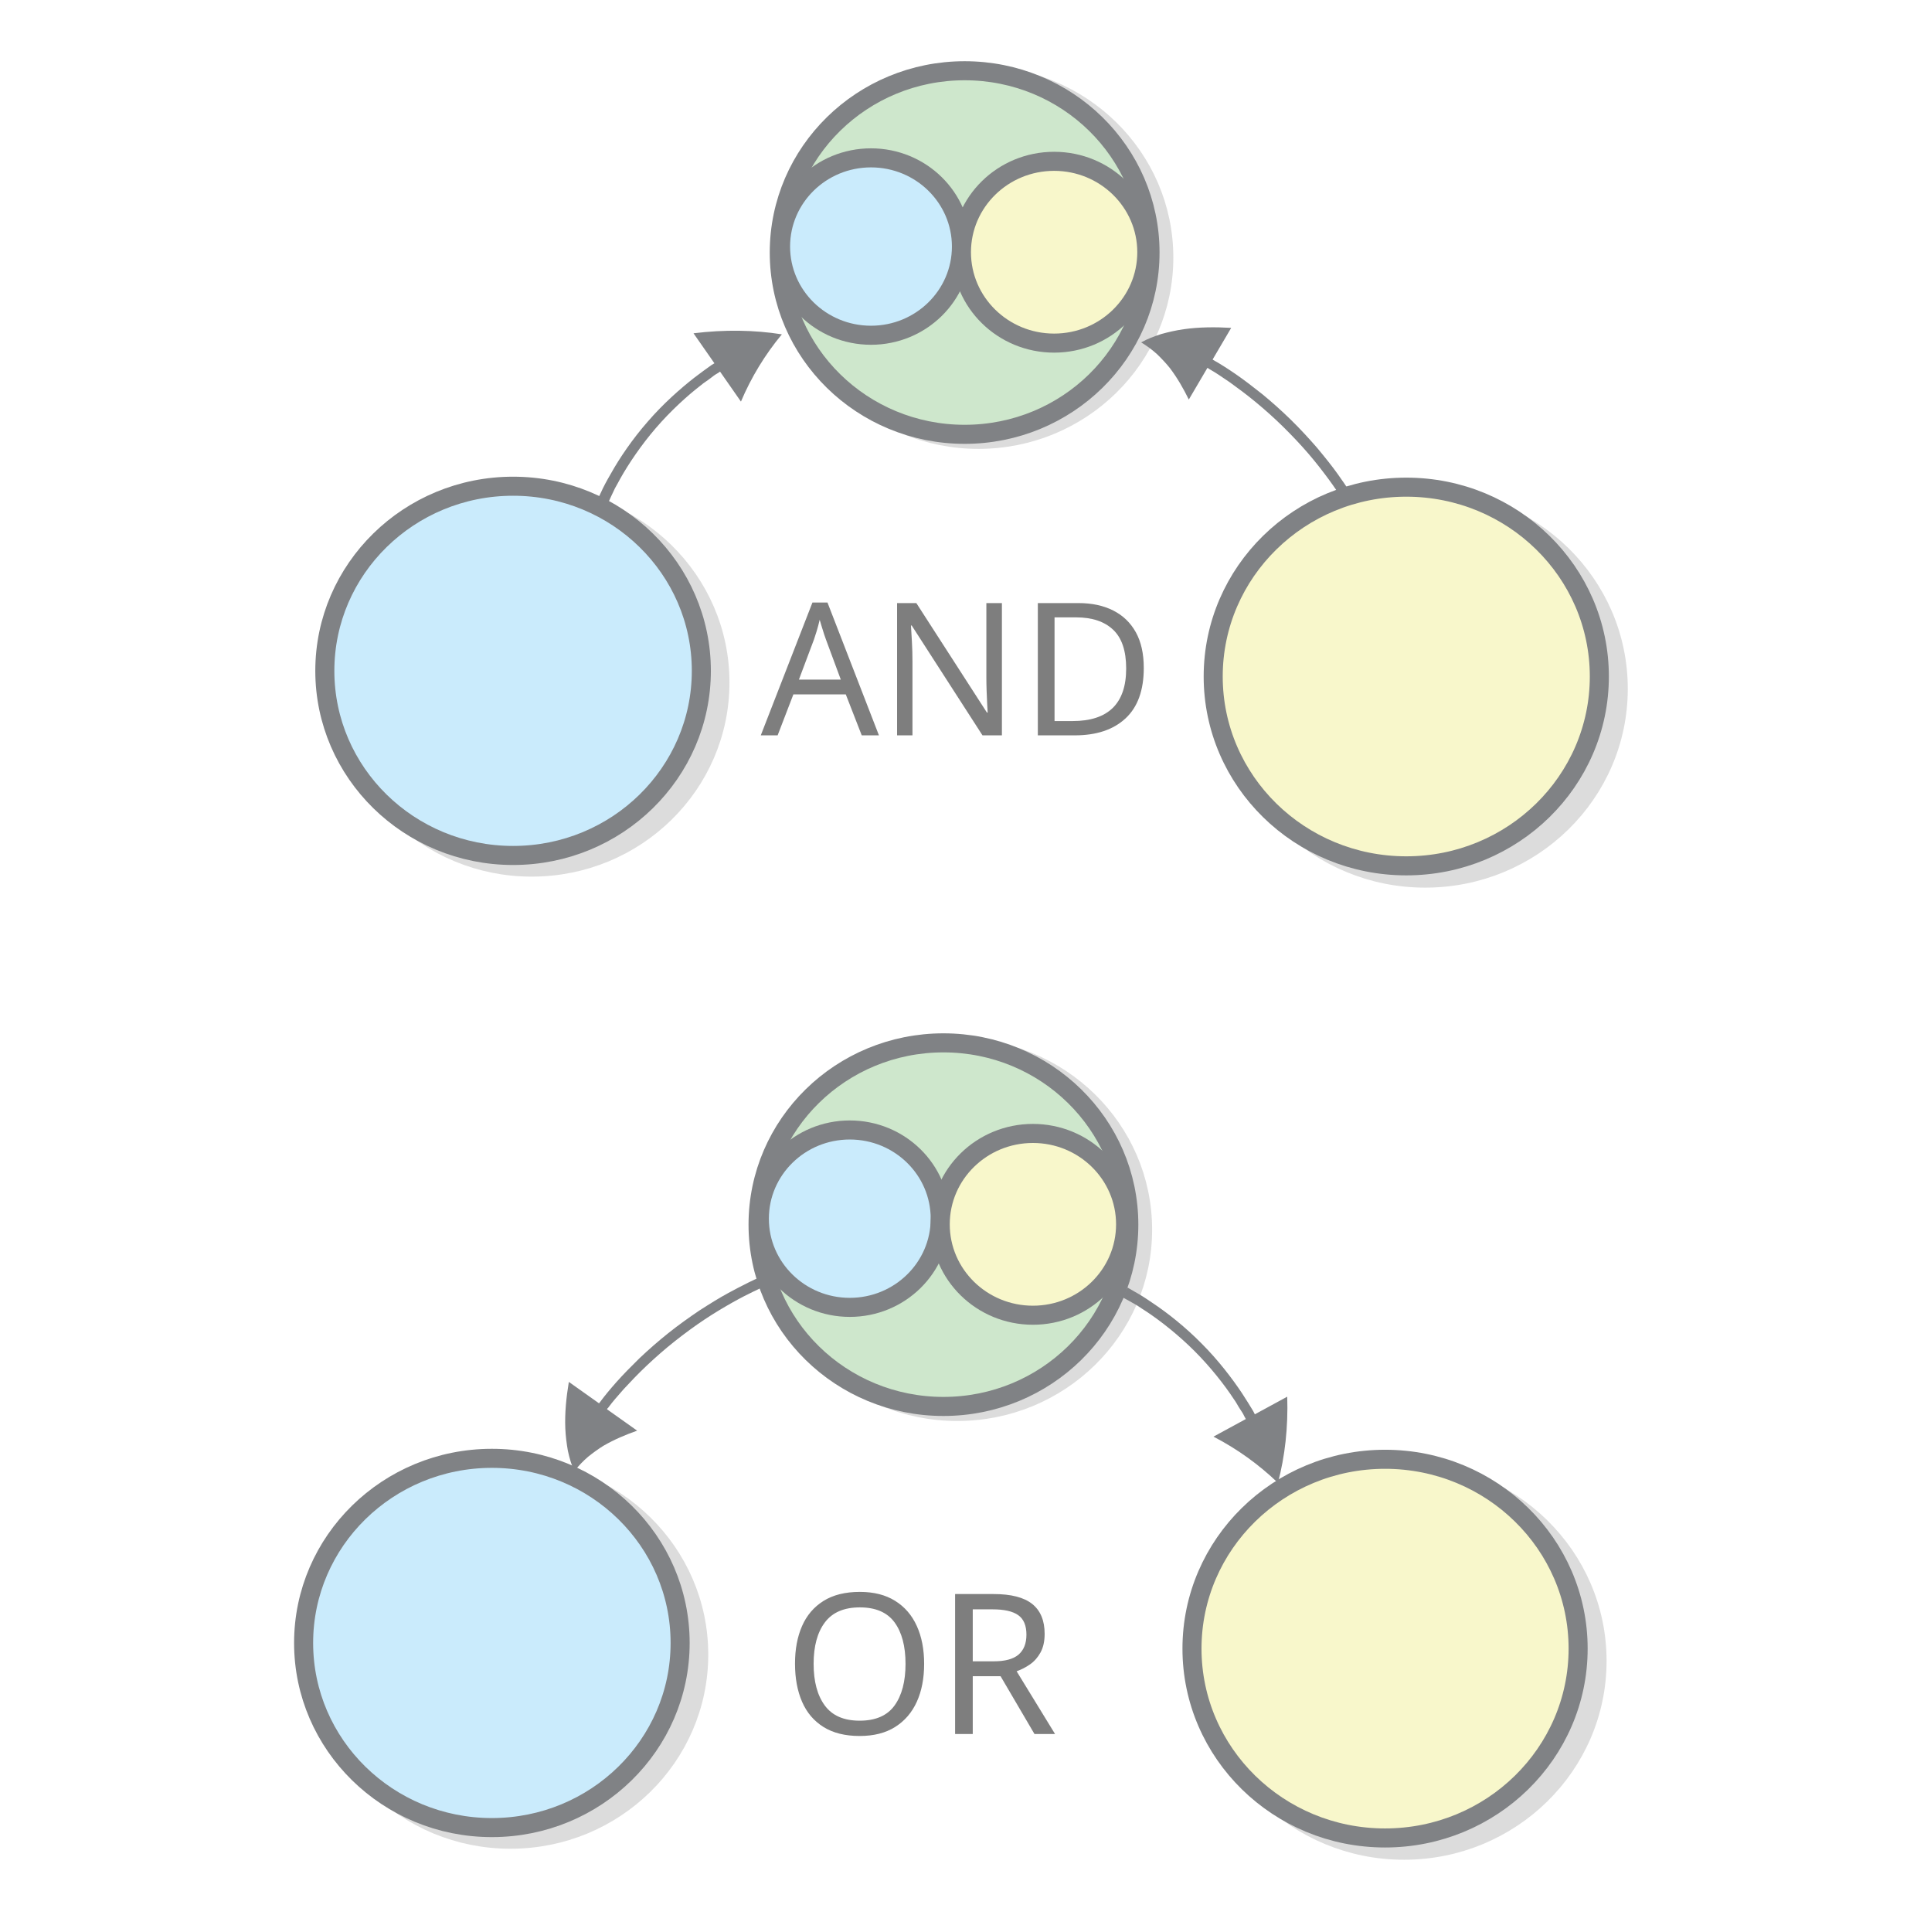
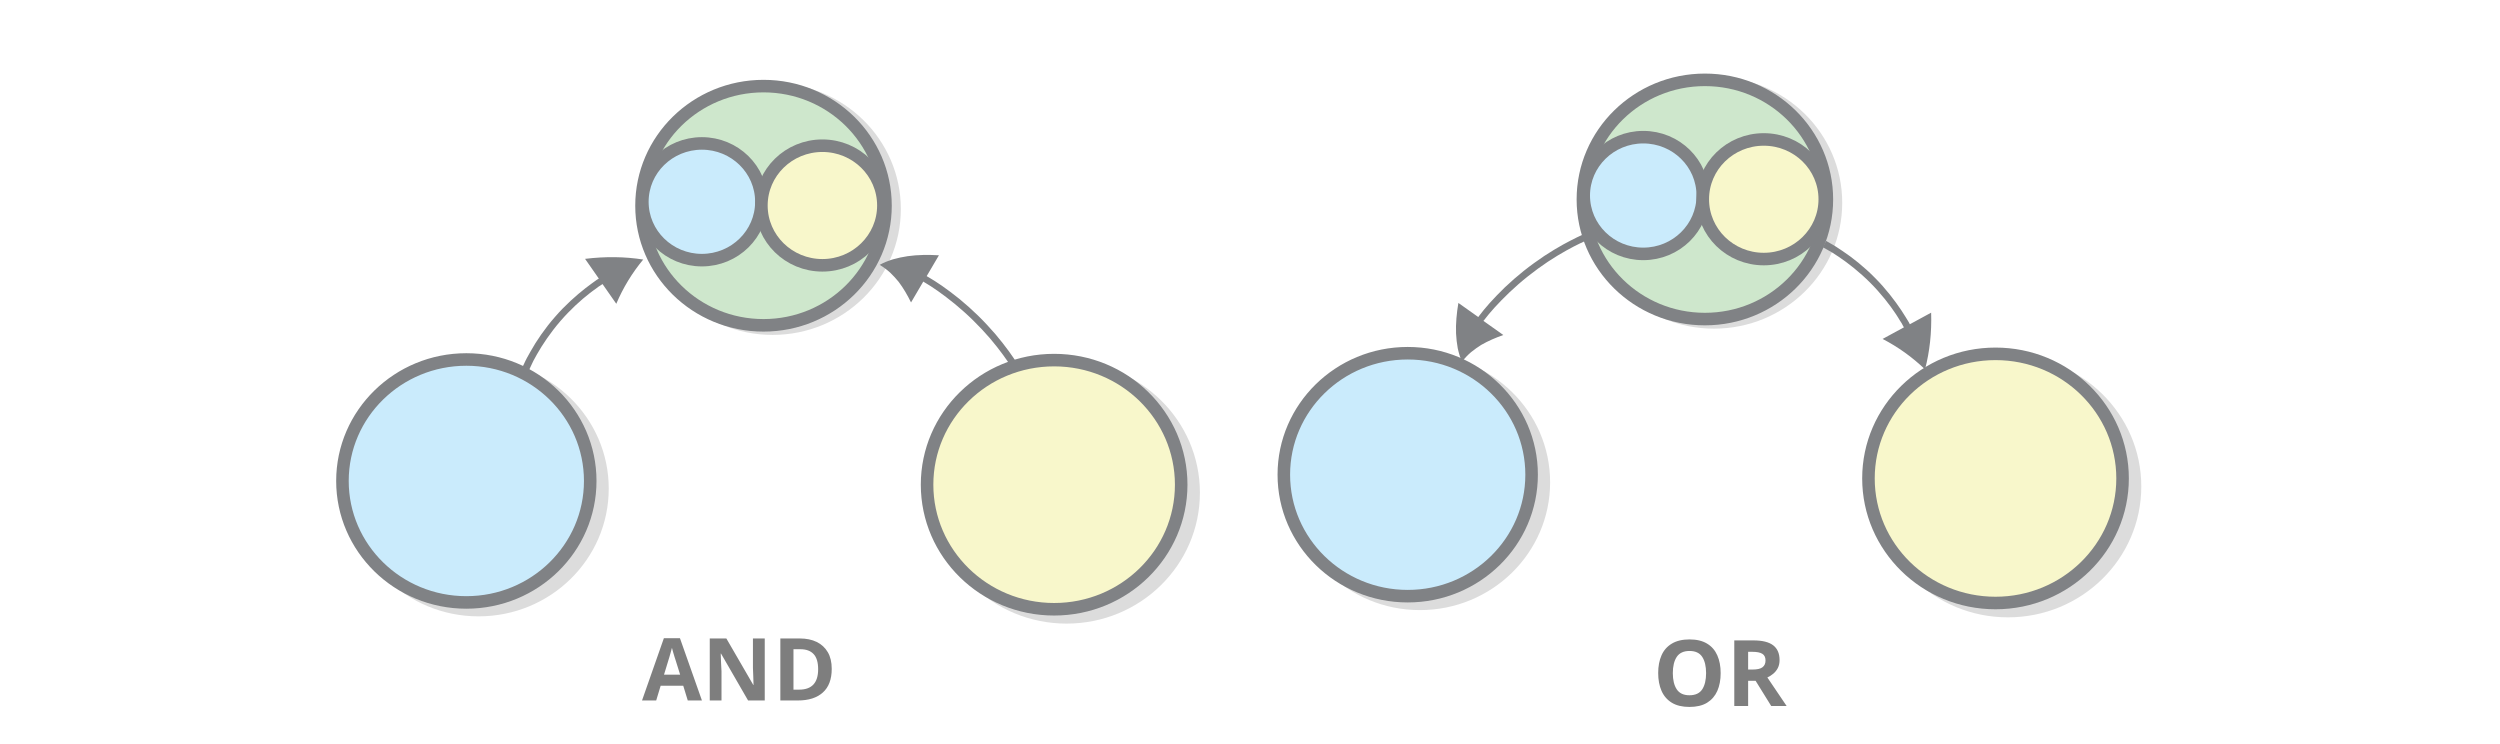
- <svg xmlns="http://www.w3.org/2000/svg" xmlns:ns1="&amp;#38;ns_ai;" width="595.3" height="600">
-   <g ns1:extraneous="self">
-     <g transform="translate(4.96 -4.69)">
-       <ellipse cy="84.679" cx="298.952" stroke-miterlimit="10" rx="57.578" ry="56.457" opacity=".14" stroke="#000" stroke-width="5.918" />
-       <ellipse cy="83.116" cx="294.669" stroke-miterlimit="10" rx="57.578" ry="56.457" fill="#cee7cc" stroke="#808285" stroke-width="5.918" />
-       <ellipse cy="216.64" cx="160.187" stroke-miterlimit="10" rx="58.475" ry="57.336" opacity=".14" stroke="#000" stroke-width="5.918" />
-       <ellipse cy="213.026" cx="154.409" stroke-miterlimit="10" rx="58.475" ry="57.336" fill="#caebfc" stroke="#808285" stroke-width="5.918" />
-       <ellipse cy="218.593" cx="437.718" stroke-miterlimit="10" rx="59.969" ry="58.801" opacity=".14" stroke="#000" stroke-width="5.918" />
-       <ellipse cy="214.784" cx="431.841" stroke-miterlimit="10" rx="59.969" ry="58.801" fill="#f8f7cb" stroke="#808285" stroke-width="5.918" />
-       <ellipse cy="81.26" cx="265.581" stroke-miterlimit="10" rx="28.092" ry="27.545" fill="#caebfc" stroke="#808285" stroke-width="5.918" />
-       <ellipse cy="83.018" cx="322.462" stroke-miterlimit="10" rx="28.789" ry="28.228" fill="#f8f7cb" stroke="#808285" stroke-width="5.918" />
-       <path d="M416.102 160.222s-.49-.834-1.447-2.308a173.116 173.116 0 00-4.147-6.059c-1.764-2.472-3.955-5.195-6.365-8.092-2.509-2.887-5.226-5.85-8.132-8.697a140.47 140.47 0 00-8.852-7.937c-2.953-2.351-5.787-4.518-8.271-6.229-2.485-1.71-4.631-3.063-6.23-3.98-.21-.078-.319-.165-.428-.252-.11-.087-.208-.077-.318-.164l-.219-.174 5.771-9.818c-4.937-.283-9.943-.265-14.778.424-2.367.339-4.714.873-6.952 1.493-2.228.718-4.346 1.523-6.235 2.599a31.42 31.42 0 015 3.714c1.453 1.423 2.807 2.856 3.962 4.31 2.332 3.101 4.178 6.35 5.836 9.717l5.771-9.819s.11.087.208.077c.1-.01.11.087.22.175.109.087.317.164.426.25 1.49.831 3.538 2.194 6.022 3.905 2.386 1.721 5.209 3.79 8.063 6.151 2.854 2.361 5.838 5.003 8.634 7.763 2.796 2.76 5.503 5.626 7.903 8.426 2.4 2.8 4.492 5.533 6.245 7.908 1.754 2.375 3.07 4.401 4.028 5.875a66.26 66.26 0 011.446 2.308zM183.879 160.967s.421-.824.994-2.152c.332-.717.754-1.54 1.166-2.461.511-.93 1.113-1.967 1.705-3.1 2.566-4.553 6.419-10.302 11.012-15.63 4.593-5.327 9.748-10.02 13.941-13.25 1.017-.878 2.062-1.465 2.898-2.13.837-.666 1.584-1.225 2.25-1.58.568-.347.847-.569.847-.569l6.493 9.312a83.861 83.861 0 0112.71-20.887c-8.634-1.365-17.852-1.499-27.444-.323l6.493 9.312-.946.577c-.657.453-1.404 1.012-2.34 1.687-.837.665-1.872 1.35-2.988 2.237-4.283 3.336-9.726 8.153-14.409 13.587-4.782 5.443-8.815 11.406-11.462 16.162-.691 1.142-1.283 2.276-1.794 3.206-.512.93-.924 1.85-1.256 2.568-.663 1.434-1.085 2.258-1.085 2.258z" fill="#808285" />
-       <ellipse cy="386.579" cx="292.363" stroke-miterlimit="10" rx="57.578" ry="56.457" opacity=".14" stroke="#000" stroke-width="5.918" />
-       <ellipse cy="385.016" cx="288.08" stroke-miterlimit="10" rx="57.578" ry="56.457" fill="#cee7cc" stroke="#808285" stroke-width="5.918" />
-       <ellipse cy="518.539" cx="153.597" stroke-miterlimit="10" rx="58.475" ry="57.336" opacity=".14" stroke="#000" stroke-width="5.918" />
-       <ellipse cy="514.925" cx="147.82" stroke-miterlimit="10" rx="58.475" ry="57.336" fill="#caebfc" stroke="#808285" stroke-width="5.918" />
-       <ellipse cy="520.493" cx="431.129" stroke-miterlimit="10" rx="59.969" ry="58.801" opacity=".14" stroke="#000" stroke-width="5.918" />
-       <ellipse cy="516.684" cx="425.252" stroke-miterlimit="10" rx="59.969" ry="58.801" fill="#f8f7cb" stroke="#808285" stroke-width="5.918" />
-       <ellipse cy="383.16" cx="258.992" stroke-miterlimit="10" rx="28.092" ry="27.545" fill="#caebfc" stroke="#808285" stroke-width="5.918" />
-       <ellipse cy="384.918" cx="315.873" stroke-miterlimit="10" rx="28.789" ry="28.228" fill="#f8f7cb" stroke="#808285" stroke-width="5.918" />
-       <path d="M230.202 401.719s-.896.39-2.49 1.172a177.991 177.991 0 00-6.575 3.418c-2.69 1.466-5.678 3.321-8.865 5.373-3.188 2.149-6.476 4.493-9.663 7.032a140.583 140.583 0 00-8.966 7.814c-2.69 2.638-5.18 5.177-7.172 7.424-1.992 2.246-3.586 4.2-4.682 5.665-.1.195-.2.293-.299.39-.1.098-.1.196-.2.294l-.198.195-9.364-6.642c-.797 4.786-1.295 9.67-1.096 14.456.1 2.344.398 4.689.797 6.935.498 2.247 1.096 4.396 1.992 6.35a31.111 31.111 0 014.284-4.494c1.593-1.27 3.187-2.442 4.781-3.419 3.387-1.953 6.874-3.418 10.46-4.688l-9.364-6.642s.1-.098.1-.195c0-.098.1-.098.199-.196.1-.097.2-.293.299-.39.996-1.368 2.59-3.224 4.582-5.47 1.992-2.15 4.383-4.689 7.073-7.228 2.69-2.54 5.678-5.177 8.766-7.62 3.088-2.441 6.276-4.785 9.364-6.836 3.088-2.052 6.077-3.81 8.667-5.275 2.59-1.465 4.781-2.54 6.375-3.32 1.594-.782 2.49-1.173 2.49-1.173zM343.765 407.58s.797.488 2.092 1.171c.698.391 1.494.88 2.391 1.368.897.586 1.893 1.27 2.989 1.953 4.383 2.93 9.862 7.228 14.842 12.21 4.981 4.981 9.265 10.451 12.154 14.847.797 1.074 1.295 2.149 1.892 3.028.598.879 1.096 1.66 1.395 2.344.299.586.498.879.498.879l-10.061 5.47a85.808 85.808 0 0120.023 14.358c2.191-8.302 3.187-17.288 2.889-26.763l-10.062 5.47-.498-.977c-.398-.684-.896-1.465-1.494-2.442-.598-.879-1.195-1.953-1.992-3.126-2.989-4.493-7.372-10.256-12.452-15.335-5.08-5.177-10.759-9.67-15.341-12.698-1.096-.781-2.192-1.465-3.088-2.05-.897-.587-1.794-1.075-2.49-1.466a71.998 71.998 0 01-2.192-1.27z" fill="#808285" />
-     </g>
-   </g>
-   <text style="line-height:1.25" x="236.304" y="228.373" font-weight="400" font-size="57.527" font-family="sans-serif" letter-spacing="0" word-spacing="0" fill="#7e7e7e" stroke-width="1.438">
-     <tspan x="236.304" y="228.373">AND</tspan>
+ <svg xmlns="http://www.w3.org/2000/svg" width="595.3" height="177" version="1.1" id="svg8680">
+   <defs id="defs8684" />
+   <ellipse cy="49.774" cx="183.967" stroke-miterlimit="10" rx="29.048" ry="28.483" opacity="0.14" stroke="#000000" stroke-width="2.986" id="ellipse8632" />
+   <ellipse cy="48.986" cx="181.806" stroke-miterlimit="10" rx="29.048" ry="28.483" fill="#cee7cc" stroke="#808285" stroke-width="2.986" id="ellipse8634" />
+   <ellipse cy="116.349" cx="113.959" stroke-miterlimit="10" rx="29.501" ry="28.926" opacity="0.14" stroke="#000000" stroke-width="2.986" id="ellipse8636" />
+   <ellipse cy="114.526" cx="111.044" stroke-miterlimit="10" rx="29.501" ry="28.926" fill="#caebfc" stroke="#808285" stroke-width="2.986" id="ellipse8638" />
+   <ellipse cy="117.335" cx="253.975" stroke-miterlimit="10" rx="30.255" ry="29.665" opacity="0.14" stroke="#000000" stroke-width="2.986" id="ellipse8640" />
+   <ellipse cy="115.413" cx="251.01" stroke-miterlimit="10" rx="30.255" ry="29.665" fill="#f8f7cb" stroke="#808285" stroke-width="2.986" id="ellipse8642" />
+   <ellipse cy="48.049" cx="167.131" stroke-miterlimit="10" rx="14.173" ry="13.897" fill="#caebfc" stroke="#808285" stroke-width="2.986" id="ellipse8644" />
+   <ellipse cy="48.936" cx="195.828" stroke-miterlimit="10" rx="14.524" ry="14.241" fill="#f8f7cb" stroke="#808285" stroke-width="2.986" id="ellipse8646" />
+   <path d="m 243.07,87.886 c 0,0 -0.247,-0.421 -0.73,-1.164 a 87.338,87.338 0 0 0 -2.092,-3.057 c -0.89,-1.247 -1.995,-2.621 -3.211,-4.082 -1.266,-1.457 -2.637,-2.951 -4.103,-4.388 a 70.868,70.868 0 0 0 -4.466,-4.004 c -1.49,-1.186 -2.92,-2.279 -4.173,-3.143 -1.254,-0.863 -2.336,-1.545 -3.143,-2.008 -0.106,-0.039 -0.161,-0.083 -0.216,-0.127 -0.056,-0.044 -0.105,-0.039 -0.16,-0.083 l -0.11,-0.088 2.912,-4.953 c -2.491,-0.143 -5.016,-0.134 -7.456,0.214 -1.194,0.171 -2.378,0.44 -3.507,0.753 -1.124,0.362 -2.193,0.768 -3.146,1.311 a 15.852,15.852 0 0 1 2.523,1.874 c 0.733,0.718 1.416,1.441 1.999,2.174 1.177,1.564 2.108,3.204 2.944,4.902 l 2.912,-4.954 c 0,0 0.056,0.044 0.105,0.039 0.051,-0.005 0.056,0.044 0.111,0.088 0.055,0.044 0.16,0.083 0.215,0.126 0.752,0.419 1.785,1.107 3.038,1.97 1.204,0.868 2.628,1.912 4.068,3.103 1.44,1.191 2.945,2.524 4.356,3.916 1.411,1.392 2.776,2.838 3.987,4.251 1.211,1.413 2.266,2.791 3.151,3.99 0.885,1.198 1.549,2.22 2.032,2.964 a 33.429,33.429 0 0 1 0.73,1.164 z m -117.158,0.376 c 0,0 0.212,-0.416 0.501,-1.086 0.168,-0.362 0.38,-0.777 0.588,-1.242 0.258,-0.469 0.562,-0.992 0.86,-1.564 1.295,-2.297 3.238,-5.197 5.556,-7.885 2.317,-2.688 4.918,-5.055 7.033,-6.685 0.513,-0.443 1.04,-0.739 1.462,-1.075 0.422,-0.336 0.799,-0.618 1.135,-0.797 0.287,-0.175 0.427,-0.287 0.427,-0.287 l 3.276,4.698 a 42.308,42.308 0 0 1 6.412,-10.538 c -4.356,-0.689 -9.006,-0.756 -13.846,-0.163 l 3.276,4.698 -0.477,0.291 c -0.331,0.229 -0.708,0.511 -1.181,0.851 -0.422,0.335 -0.944,0.681 -1.507,1.129 -2.161,1.683 -4.907,4.113 -7.269,6.855 -2.413,2.746 -4.447,5.754 -5.783,8.154 -0.349,0.576 -0.647,1.148 -0.905,1.617 -0.258,0.469 -0.466,0.933 -0.634,1.296 -0.334,0.723 -0.547,1.139 -0.547,1.139 z" fill="#808285" id="path8648" style="stroke-width:0.505" />
+   <ellipse cy="48.284" cx="408.128" stroke-miterlimit="10" rx="29.048" ry="28.483" opacity="0.14" stroke="#000000" stroke-width="2.986" id="ellipse8650" />
+   <ellipse cy="47.495" cx="405.967" stroke-miterlimit="10" rx="29.048" ry="28.483" fill="#cee7cc" stroke="#808285" stroke-width="2.986" id="ellipse8652" />
+   <ellipse cy="114.858" cx="338.12" stroke-miterlimit="10" rx="29.501" ry="28.926" opacity="0.14" stroke="#000000" stroke-width="2.986" id="ellipse8654" />
+   <ellipse cy="113.035" cx="335.205" stroke-miterlimit="10" rx="29.501" ry="28.926" fill="#caebfc" stroke="#808285" stroke-width="2.986" id="ellipse8656" />
+   <ellipse cy="115.844" cx="478.137" stroke-miterlimit="10" rx="30.255" ry="29.665" opacity="0.14" stroke="#000000" stroke-width="2.986" id="ellipse8658" />
+   <ellipse cy="113.922" cx="475.172" stroke-miterlimit="10" rx="30.255" ry="29.665" fill="#f8f7cb" stroke="#808285" stroke-width="2.986" id="ellipse8660" />
+   <ellipse cy="46.559" cx="391.292" stroke-miterlimit="10" rx="14.173" ry="13.897" fill="#caebfc" stroke="#808285" stroke-width="2.986" id="ellipse8662" />
+   <ellipse cy="47.446" cx="419.989" stroke-miterlimit="10" rx="14.524" ry="14.241" fill="#f8f7cb" stroke="#808285" stroke-width="2.986" id="ellipse8664" />
+   <path d="m 376.768,55.922 c 0,0 -0.452,0.197 -1.256,0.591 a 89.798,89.798 0 0 0 -3.317,1.724 c -1.357,0.74 -2.865,1.675 -4.472,2.711 -1.608,1.084 -3.267,2.267 -4.875,3.548 a 70.925,70.925 0 0 0 -4.523,3.942 c -1.357,1.331 -2.613,2.612 -3.618,3.745 -1.005,1.133 -1.809,2.119 -2.362,2.858 -0.051,0.098 -0.101,0.148 -0.151,0.197 -0.051,0.049 -0.051,0.099 -0.101,0.148 l -0.1,0.098 -4.724,-3.351 c -0.402,2.415 -0.653,4.879 -0.553,7.293 0.051,1.183 0.201,2.366 0.402,3.499 0.251,1.134 0.553,2.218 1.005,3.204 a 15.696,15.696 0 0 1 2.161,-2.267 c 0.804,-0.641 1.608,-1.232 2.412,-1.725 1.709,-0.985 3.468,-1.724 5.277,-2.365 l -4.724,-3.351 c 0,0 0.05,-0.049 0.05,-0.098 0,-0.049 0.051,-0.049 0.1,-0.099 0.051,-0.049 0.101,-0.148 0.151,-0.197 0.502,-0.69 1.307,-1.627 2.312,-2.76 1.005,-1.085 2.211,-2.366 3.568,-3.647 1.357,-1.281 2.865,-2.612 4.423,-3.844 1.558,-1.232 3.166,-2.414 4.724,-3.449 1.558,-1.035 3.066,-1.922 4.373,-2.661 1.307,-0.739 2.412,-1.281 3.216,-1.675 0.804,-0.395 1.256,-0.592 1.256,-0.592 z m 57.293,2.957 c 0,0 0.402,0.246 1.055,0.591 0.352,0.197 0.754,0.444 1.206,0.69 0.453,0.296 0.955,0.641 1.508,0.985 2.211,1.478 4.975,3.647 7.488,6.16 2.513,2.513 4.674,5.273 6.132,7.49 0.402,0.542 0.653,1.084 0.955,1.528 0.302,0.443 0.553,0.837 0.704,1.183 0.151,0.296 0.251,0.443 0.251,0.443 l -5.076,2.76 a 43.291,43.291 0 0 1 10.102,7.244 c 1.105,-4.188 1.608,-8.722 1.458,-13.502 l -5.076,2.76 -0.251,-0.493 c -0.201,-0.345 -0.452,-0.739 -0.754,-1.232 -0.302,-0.443 -0.603,-0.985 -1.005,-1.577 -1.508,-2.267 -3.719,-5.174 -6.282,-7.737 -2.563,-2.612 -5.428,-4.879 -7.74,-6.406 -0.553,-0.394 -1.106,-0.739 -1.558,-1.034 -0.453,-0.296 -0.905,-0.542 -1.256,-0.74 a 36.323,36.323 0 0 1 -1.106,-0.641 z" fill="#808285" id="path8666" style="stroke-width:0.505" />
+   <text style="line-height:1.25" x="152.88" y="166.795" font-weight="400" font-size="20.678px" font-family="sans-serif" letter-spacing="0" word-spacing="0" fill="#7e7e7e" stroke-width="0.517" id="text8674">
+     <tspan x="152.88" y="166.795" id="tspan8672" style="font-style:normal;font-variant:normal;font-weight:bold;font-stretch:normal;font-family:sans-serif;-inkscape-font-specification:'sans-serif Bold';stroke-width:0.517">AND</tspan>
  </text>
-   <text style="line-height:1.25" x="243.219" y="538.515" font-weight="400" font-size="60.87" font-family="sans-serif" letter-spacing="0" word-spacing="0" fill="#7e7e7e" stroke-width="1.522">
-     <tspan x="243.219" y="538.515">OR</tspan>
+   <text style="line-height:1.25" x="393.581" y="168.118" font-weight="400" font-size="21.88px" font-family="sans-serif" letter-spacing="0" word-spacing="0" fill="#7e7e7e" stroke-width="0.547" id="text8678">
+     <tspan x="393.581" y="168.118" id="tspan8676" style="font-style:normal;font-variant:normal;font-weight:bold;font-stretch:normal;font-family:sans-serif;-inkscape-font-specification:'sans-serif Bold';stroke-width:0.547">OR</tspan>
  </text>
</svg>
